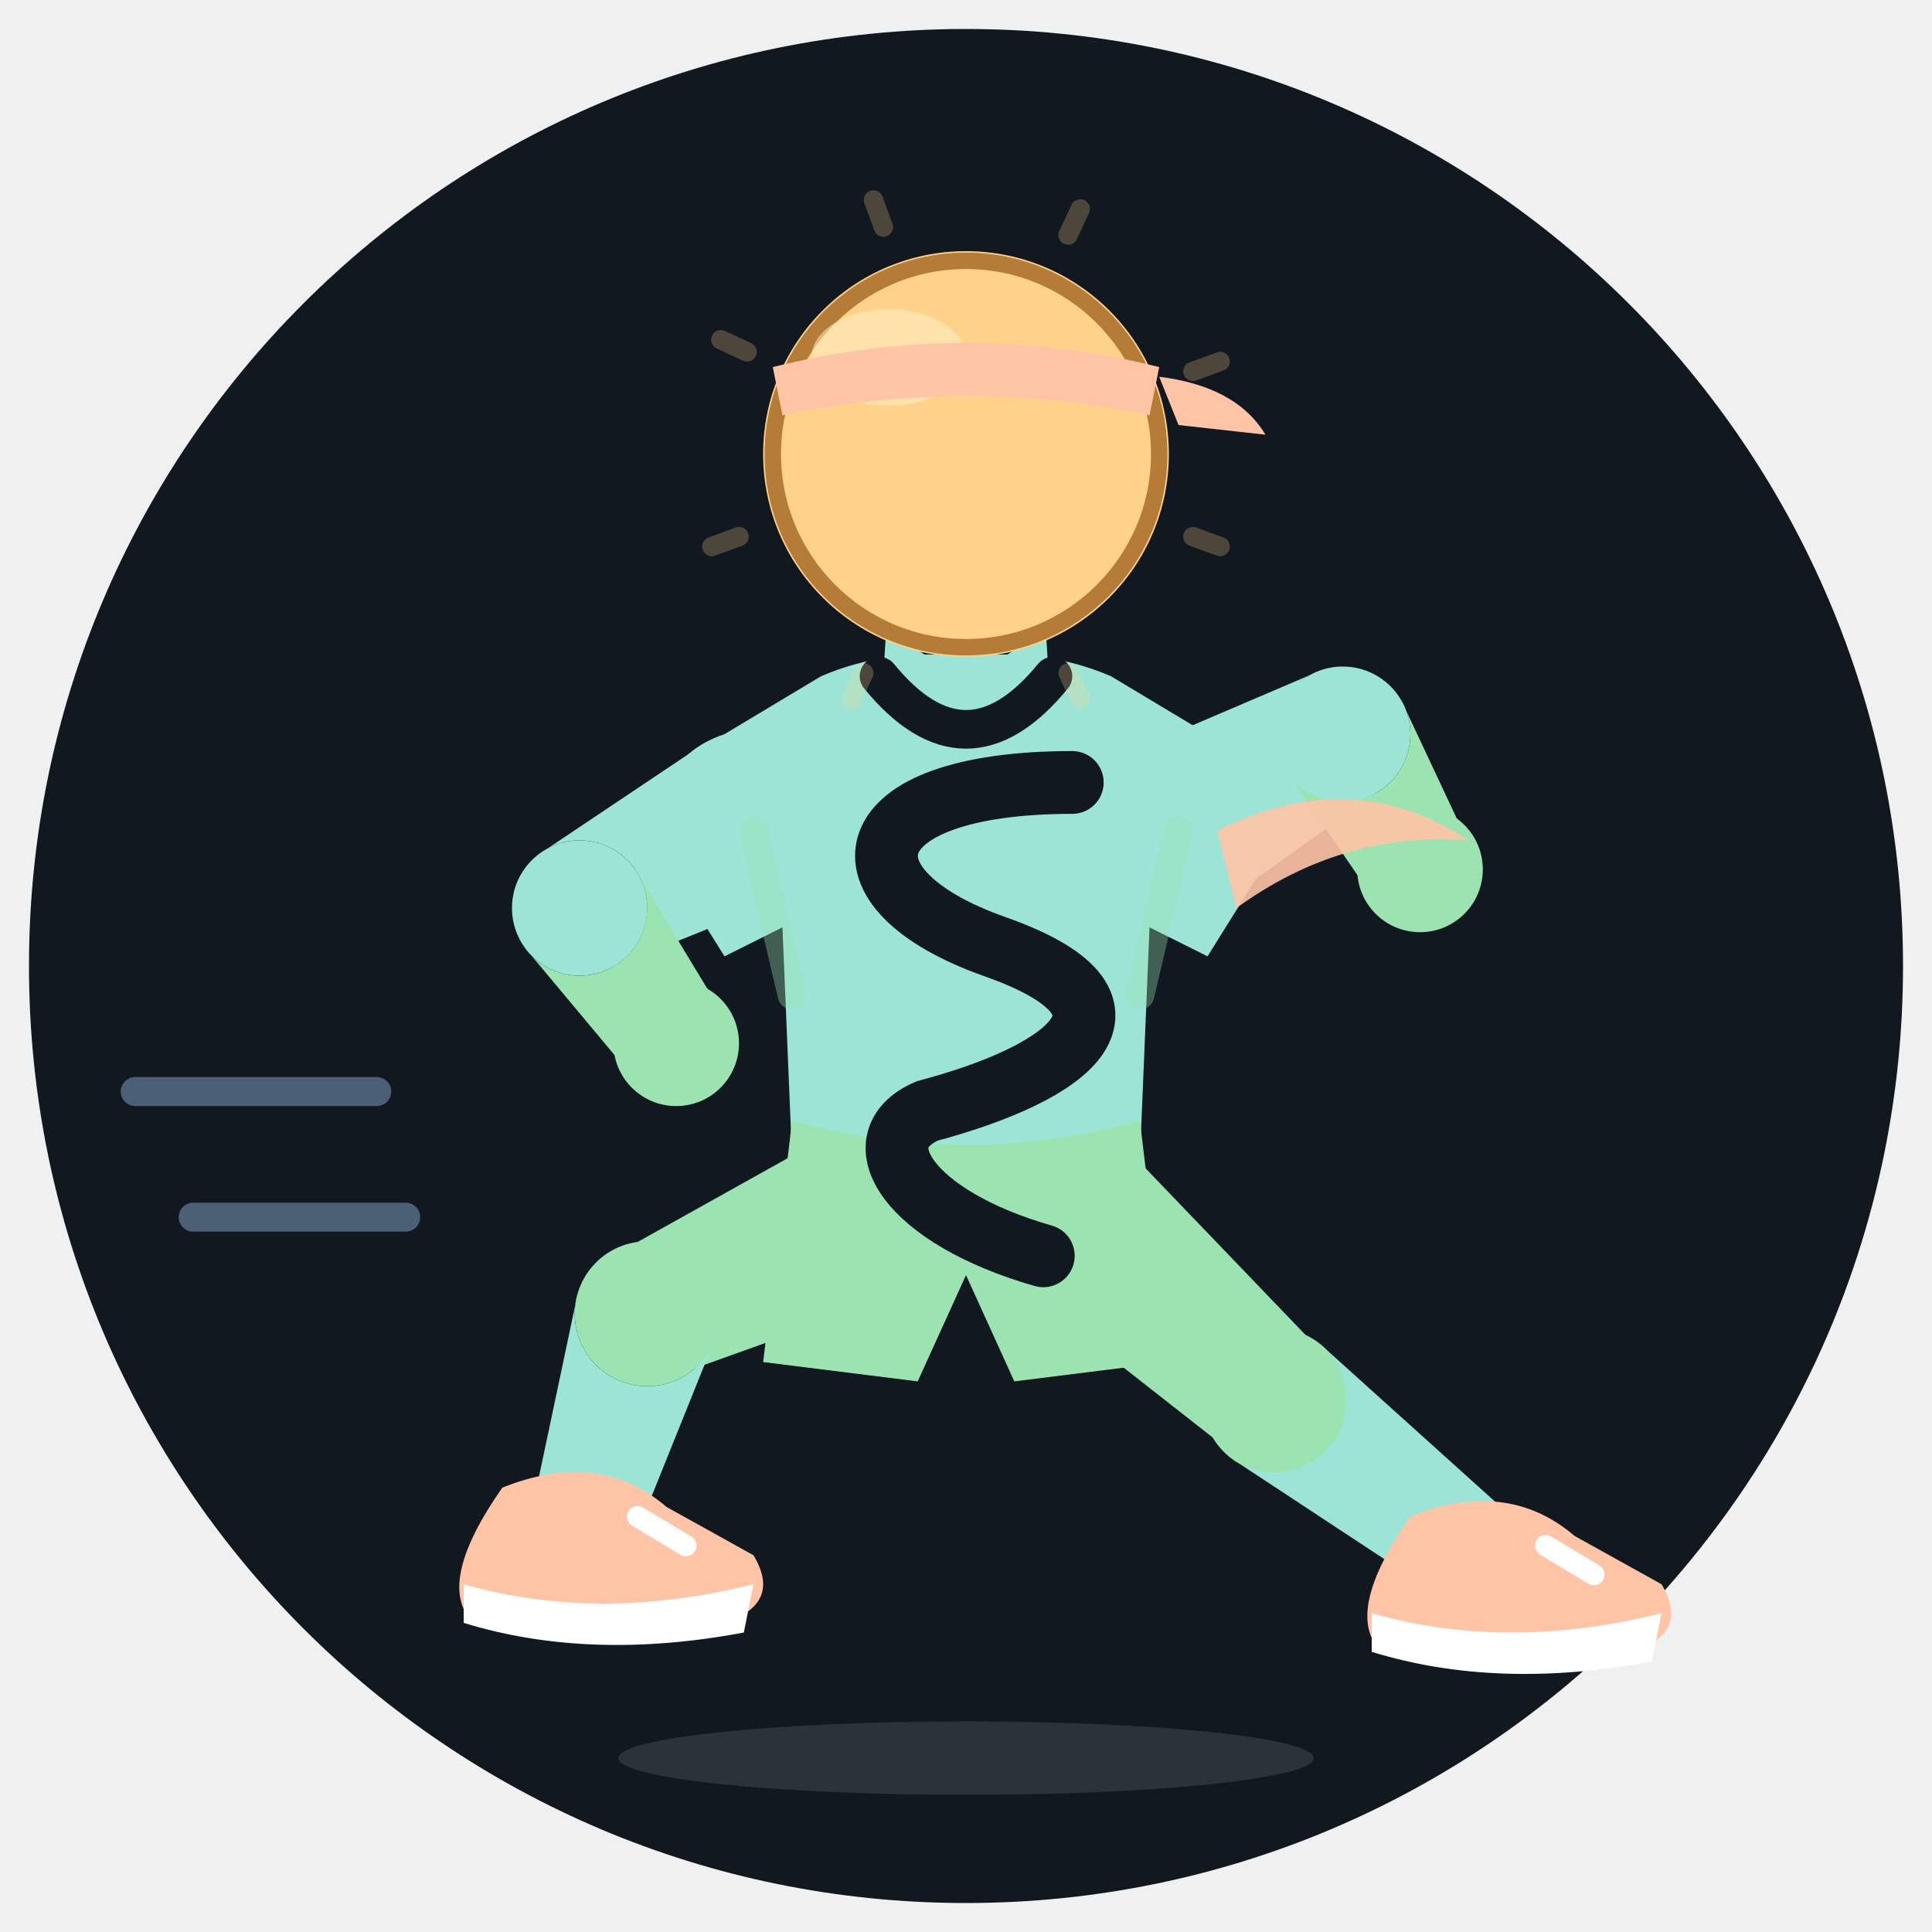
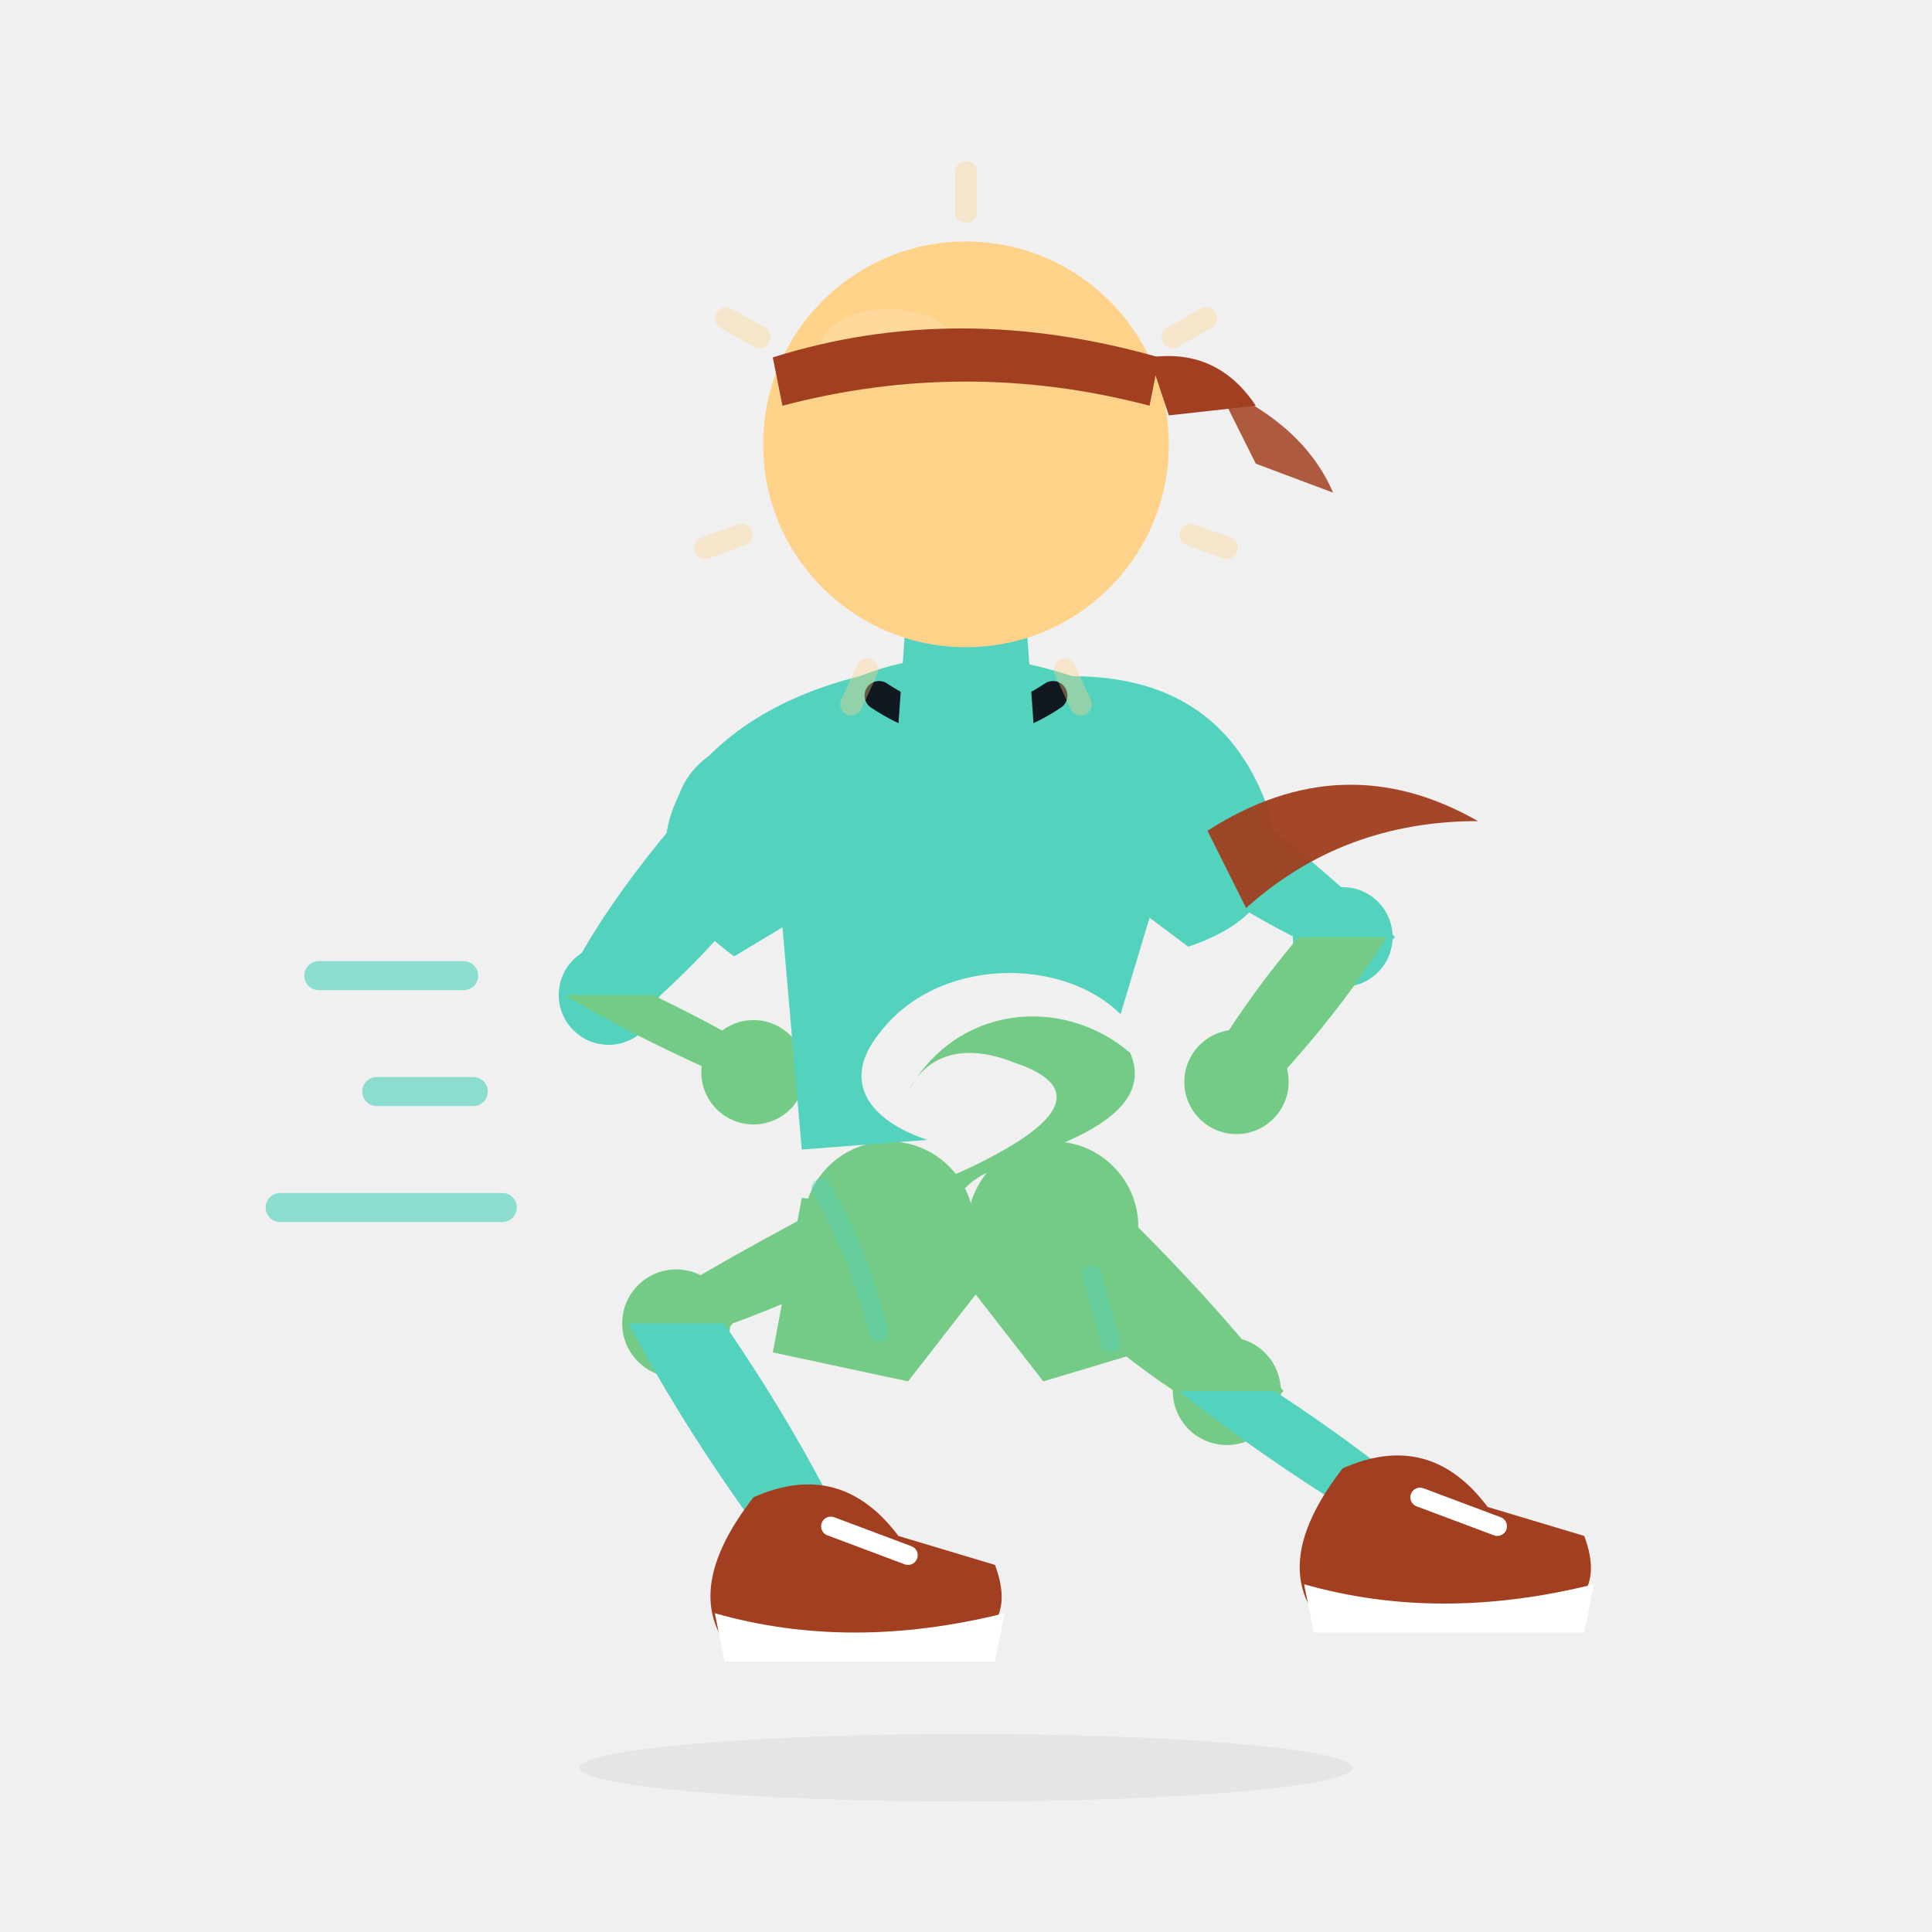
- <svg xmlns="http://www.w3.org/2000/svg" viewBox="0 0 200 200" width="96" height="96" class="trail-companion" data-pose="run" data-theme="dark">
+ <svg xmlns="http://www.w3.org/2000/svg" viewBox="0 0 200 200">
  <g class="m-character">
-     <circle cx="100" cy="100" r="97" fill="#111820" />
-     <g class="m-streaks">
-       <path d="M14 113 H39 M20 126 H42" stroke="#A9D4FF" stroke-width="3" stroke-linecap="round" opacity=".38" />
-     </g>
    <g class="m-shadow">
-       <ellipse cx="100" cy="182" rx="36" ry="3.8" fill="#F5F8FA" opacity=".12" />
+       <ellipse cx="100" cy="183" rx="40" ry="3.5" fill="#B6C1C9" opacity=".22" />
    </g>
    <g class="m-leg-a">
-       <circle cx="89" cy="126" r="9" fill="#9BE3B1" />
-       <path d="M85.28,117.81 L64.10,129.63 A7,7 0 0 1 69.90,142.37 L92.72,134.19 A9,9 0 0 1 85.28,117.81Z" fill="#9BE3B1" />
-       <circle cx="67" cy="136" r="7.5" fill="#9BE3B1" />
-       <path d="M59.82,133.82 L54.83,157.43 A5.4,5.4 0 0 1 65.17,160.57 L74.18,138.18 A7.5,7.5 0 0 1 59.82,133.82Z" fill="#9CE5D6" />
-       <circle cx="60" cy="159" r="5.5" fill="#9CE5D6" />
-       <path d="M52 154 Q62 150 69 156 L78 161 Q81 166 75 168 L49 168 Q45 164 52 154Z" fill="#FFC4A6" />
-       <path d="M48 164 Q62 168 78 164 L77 169 Q61 172 48 168Z" fill="#FFFFFF" />
-       <path d="M66 157 L71 160" stroke="#FFFFFF" stroke-width="2.2" stroke-linecap="round" />
+       <circle cx="92" cy="127" r="8.84" fill="#73CB86" />
+       <path d="M85.24 125 Q71.9 132.0 64.54 137 Q70 144.15 75.85 137 Q89.45 132.0 98.76 125Z" fill="#73CB86" />
+       <circle cx="70" cy="137" r="5.59" fill="#73CB86" />
+       <path d="M65.06 137 Q71.15 148.5 79.71 160 Q84 165.46 88.29 160 Q82.85 148.5 74.94 137Z" fill="#53D2BD" />
+       <path d="M78 155 Q87 151 93 159 L103 162 Q106 170 96 171 L75 170 Q71 164 78 155Z" fill="#A13F20" />
+       <path d="M74 167 Q88 171 104 167 L103 172 L75 172Z" fill="#FFFFFF" />
+       <path d="M86 158 L94 161" fill="none" stroke="#FFFFFF" stroke-width="2" stroke-linecap="round" />
    </g>
    <g class="m-leg-b">
-       <circle cx="111" cy="126" r="9" fill="#9BE3B1" />
-       <path d="M104.96,132.67 L127.30,150.19 A7,7 0 0 1 136.70,139.81 L117.04,119.33 A9,9 0 0 1 104.96,132.67Z" fill="#9BE3B1" />
-       <circle cx="132" cy="145" r="7.5" fill="#9BE3B1" />
-       <path d="M127.41,150.93 L150.70,166.27 A5.4,5.4 0 0 1 157.30,157.73 L136.59,139.07 A7.5,7.5 0 0 1 127.41,150.93Z" fill="#9CE5D6" />
-       <circle cx="154" cy="162" r="5.5" fill="#9CE5D6" />
-       <path d="M146 157 Q156 153 163 159 L172 164 Q175 169 169 171 L143 171 Q139 167 146 157Z" fill="#FFC4A6" />
-       <path d="M142 167 Q156 171 172 167 L171 172 Q155 175 142 171Z" fill="#FFFFFF" />
-       <path d="M160 160 L165 163" stroke="#FFFFFF" stroke-width="2.2" stroke-linecap="round" />
+       <circle cx="109" cy="127" r="8.84" fill="#73CB86" />
+       <path d="M102.24 125 Q108.9 135.5 121.54 144 Q127 151.15 132.85 144 Q126.45 135.5 115.76 125Z" fill="#73CB86" />
+       <circle cx="127" cy="144" r="5.59" fill="#73CB86" />
+       <path d="M122.06 144 Q130.15 150.5 140.71 157 Q145 162.46 149.29 157 Q141.85 150.5 131.94 144Z" fill="#53D2BD" />
+       <path d="M139 152 Q148 148 154 156 L164 159 Q167 167 157 168 L136 167 Q132 161 139 152Z" fill="#A13F20" />
+       <path d="M135 164 Q149 168 165 164 L164 169 L136 169Z" fill="#FFFFFF" />
+       <path d="M147 155 L155 158" fill="none" stroke="#FFFFFF" stroke-width="2" stroke-linecap="round" />
    </g>
    <g class="m-arm-a">
-       <circle cx="77" cy="85" r="9" fill="#9CE5D6" />
-       <path d="M72.79,77.05 L56.72,87.81 A7,7 0 0 1 63.28,100.19 L81.21,92.95 A9,9 0 0 1 72.79,77.05Z" fill="#9CE5D6" />
-       <circle cx="60" cy="94" r="7" fill="#9CE5D6" />
-       <path d="M54.30,98.07 L65.36,111.31 A5.7,5.7 0 0 1 74.64,104.69 L65.70,89.93 A7,7 0 0 1 54.30,98.07Z" fill="#9BE3B1" />
-       <circle cx="70" cy="108" r="6.5" fill="#9BE3B1" />
+       <circle cx="78" cy="85" r="8.16" fill="#53D2BD" />
+       <path d="M71.76 83 Q62.1 94.0 57.96 103 Q63 109.6 68.4 103 Q78.3 94.0 84.24 83Z" fill="#53D2BD" />
+       <circle cx="63" cy="103" r="5.16" fill="#53D2BD" />
+       <path d="M58.44 103 Q65.1 107.0 74.04 111 Q78 116.04 81.96 111 Q75.9 107.0 67.56 103Z" fill="#73CB86" />
+       <circle cx="78" cy="111" r="5.4" fill="#73CB86" />
    </g>
    <g class="m-arm-b">
-       <circle cx="123" cy="85" r="9" fill="#9CE5D6" />
-       <path d="M127.41,92.84 L142.43,82.10 A7,7 0 0 1 135.57,69.90 L118.59,77.16 A9,9 0 0 1 127.41,92.84Z" fill="#9CE5D6" />
-       <circle cx="139" cy="76" r="7" fill="#9CE5D6" />
-       <path d="M132.92,79.47 L142.05,92.83 A5.7,5.7 0 0 1 151.95,87.17 L145.08,72.53 A7,7 0 0 1 132.92,79.47Z" fill="#9BE3B1" />
-       <circle cx="147" cy="90" r="6.5" fill="#9BE3B1" />
-     </g>
-     <g class="m-neck">
-       <path d="M92.00,61.00 L91.00,77.00 A9,9 0 0 1 109.00,77.00 L108.00,61.00 A8,8 0 0 1 92.00,61.00Z" fill="#9CE5D6" />
+       <circle cx="122" cy="85" r="8.16" fill="#53D2BD" />
+       <path d="M115.76 83 Q122.1 91.0 133.96 97 Q139 103.6 144.4 97 Q138.3 91.0 128.24 83Z" fill="#53D2BD" />
+       <circle cx="139" cy="97" r="5.16" fill="#53D2BD" />
+       <path d="M134.44 97 Q128.1 104.5 124.04 112 Q128 117.04 131.96 112 Q138.9 104.5 143.56 97Z" fill="#73CB86" />
+       <circle cx="128" cy="112" r="5.4" fill="#73CB86" />
    </g>
    <g class="m-torso">
-       <path d="M85 70 Q92 67 100 68 Q108 67 115 70 L125 76 Q134 79 130 91 L125 99 L119 96 L118 120 Q100 125 82 120 L81 96 L75 99 L70 91 Q66 79 75 76Z" fill="#9CE5D6" />
-       <path d="M91 70 Q100 81 109 70" fill="none" stroke="#111820" stroke-width="4" stroke-linecap="round" />
-       <path d="M78 86 L82 103 M122 86 L118 103" stroke="#9BE3B1" stroke-width="3" opacity=".35" stroke-linecap="round" />
-       <path d="M82 116 Q100 121 118 116 L121 141 L105 143 L100 132 L95 143 L79 141Z" fill="#9BE3B1" />
-       <path d="M111 81 C88 81 86 92 103 98 C120 104 111 111 96 115 C89 118 94 126 108 130" fill="none" stroke="#111820" stroke-width="6.5" stroke-linecap="round" />
+       <path d="M89 70 Q99 66 111 70 Q126 70 131 83 Q135 94 123 98 L119 95 L116 105 C110 99 97 99 91 107 C87 112 90 116 96 118 L83 119 L81 96 L76 99 Q65 91 71 81 Q77 73 89 70Z" fill="#53D2BD" />
+       <path d="M117 109 C120 116 108 119 103 121 C96 124 98 129 111 132 Q118 135 118 140 L108 143 L101 134 L94 143 L80 140 L83 124 C90 125 97 123 104 119 C111 115 111 112 105 110 C100 108 96 109 94 113 C99 104 110 103 117 109Z" fill="#73CB86" />
+       <path d="M91 72 Q100 78 109 72" fill="none" stroke="#111820" stroke-width="3" stroke-linecap="round" />
+       <path d="M85 123 Q89 130 91 138 M113 132 L115 139" fill="none" stroke="#53D2BD" stroke-width="2" stroke-linecap="round" opacity=".42" />
    </g>
    <g class="m-head">
-       <circle cx="100" cy="47" r="21" fill="#FFD28A" />
-       <circle cx="100" cy="47" r="20" fill="#FFD28A" stroke="#B47C36" stroke-width="1.7" />
-       <ellipse cx="92" cy="37" rx="8" ry="5" fill="#FFF0C8" opacity=".52" />
-       <path d="M123.49 55.55 L126.31 56.58" stroke="#FFD28A" stroke-width="2" opacity=".25" stroke-linecap="round" />
-       <path d="M110.57 69.66 L111.83 72.38" stroke="#FFD28A" stroke-width="2" opacity=".25" stroke-linecap="round" />
-       <path d="M89.43 69.66 L88.17 72.38" stroke="#FFD28A" stroke-width="2" opacity=".25" stroke-linecap="round" />
-       <path d="M76.51 55.55 L73.69 56.58" stroke="#FFD28A" stroke-width="2" opacity=".25" stroke-linecap="round" />
-       <path d="M77.34 36.43 L74.62 35.17" stroke="#FFD28A" stroke-width="2" opacity=".25" stroke-linecap="round" />
-       <path d="M91.45 23.51 L90.42 20.69" stroke="#FFD28A" stroke-width="2" opacity=".25" stroke-linecap="round" />
-       <path d="M110.57 24.34 L111.83 21.62" stroke="#FFD28A" stroke-width="2" opacity=".25" stroke-linecap="round" />
-       <path d="M123.49 38.45 L126.31 37.42" stroke="#FFD28A" stroke-width="2" opacity=".25" stroke-linecap="round" />
-       <path d="M80 38 Q100 33 120 38 L119 43 Q100 39 81 43Z" fill="#FFC4A6" />
-       <path d="M120 39 Q128 40 131 45 L122 44Z" fill="#FFC4A6" />
+       <path d="M94 61 L93 75 Q100 80 107 75 L106 61Z" fill="#53D2BD" />
+       <path d="M100.0 21.89 L100.0 17.84" fill="none" stroke="#FFD28A" stroke-width="2.3" stroke-linecap="round" opacity=".36" />
+       <path d="M121.39 34.91 L124.84 32.96" fill="none" stroke="#FFD28A" stroke-width="2.3" stroke-linecap="round" opacity=".36" />
+       <path d="M123.25 55.37 L127.0 56.72" fill="none" stroke="#FFD28A" stroke-width="2.3" stroke-linecap="round" opacity=".36" />
+       <path d="M110.23 69.32 L111.88 72.92" fill="none" stroke="#FFD28A" stroke-width="2.3" stroke-linecap="round" opacity=".36" />
+       <path d="M89.77 69.32 L88.12 72.92" fill="none" stroke="#FFD28A" stroke-width="2.3" stroke-linecap="round" opacity=".36" />
+       <path d="M76.75 55.37 L73.0 56.72" fill="none" stroke="#FFD28A" stroke-width="2.3" stroke-linecap="round" opacity=".36" />
+       <path d="M78.61 34.91 L75.16 32.96" fill="none" stroke="#FFD28A" stroke-width="2.3" stroke-linecap="round" opacity=".36" />
+       <circle cx="100" cy="46" r="21" fill="#FFD28A" />
+       <ellipse cx="92" cy="36" rx="7" ry="4" fill="#FFFFFF" opacity=".15" />
+       <path d="M80 37 Q99 31 120 37 L119 42 Q100 37 81 42Z" fill="#A13F20" />
+       <path d="M119 37 Q126 36 130 42 L121 43Z" fill="#A13F20" />
+       <path d="M126 40 Q135 44 138 51 L130 48Z" fill="#A13F20" opacity=".85" />
    </g>
    <g class="m-ribbon">
-       <path d="M126 86 Q140 79 152 87 Q139 86 128 94Z" fill="#FFC4A6" opacity=".9" />
+       <path d="M125 86 Q139 77 153 85 Q139 85 129 94Z" fill="#A13F20" opacity=".95" />
+     </g>
+     <g class="m-streaks">
+       <path d="M48 101 L33 101 M49 113 L39 113 M52 125 L29 125" fill="none" stroke="#53D2BD" stroke-width="3" stroke-linecap="round" opacity=".65" />
    </g>
  </g>
</svg>
